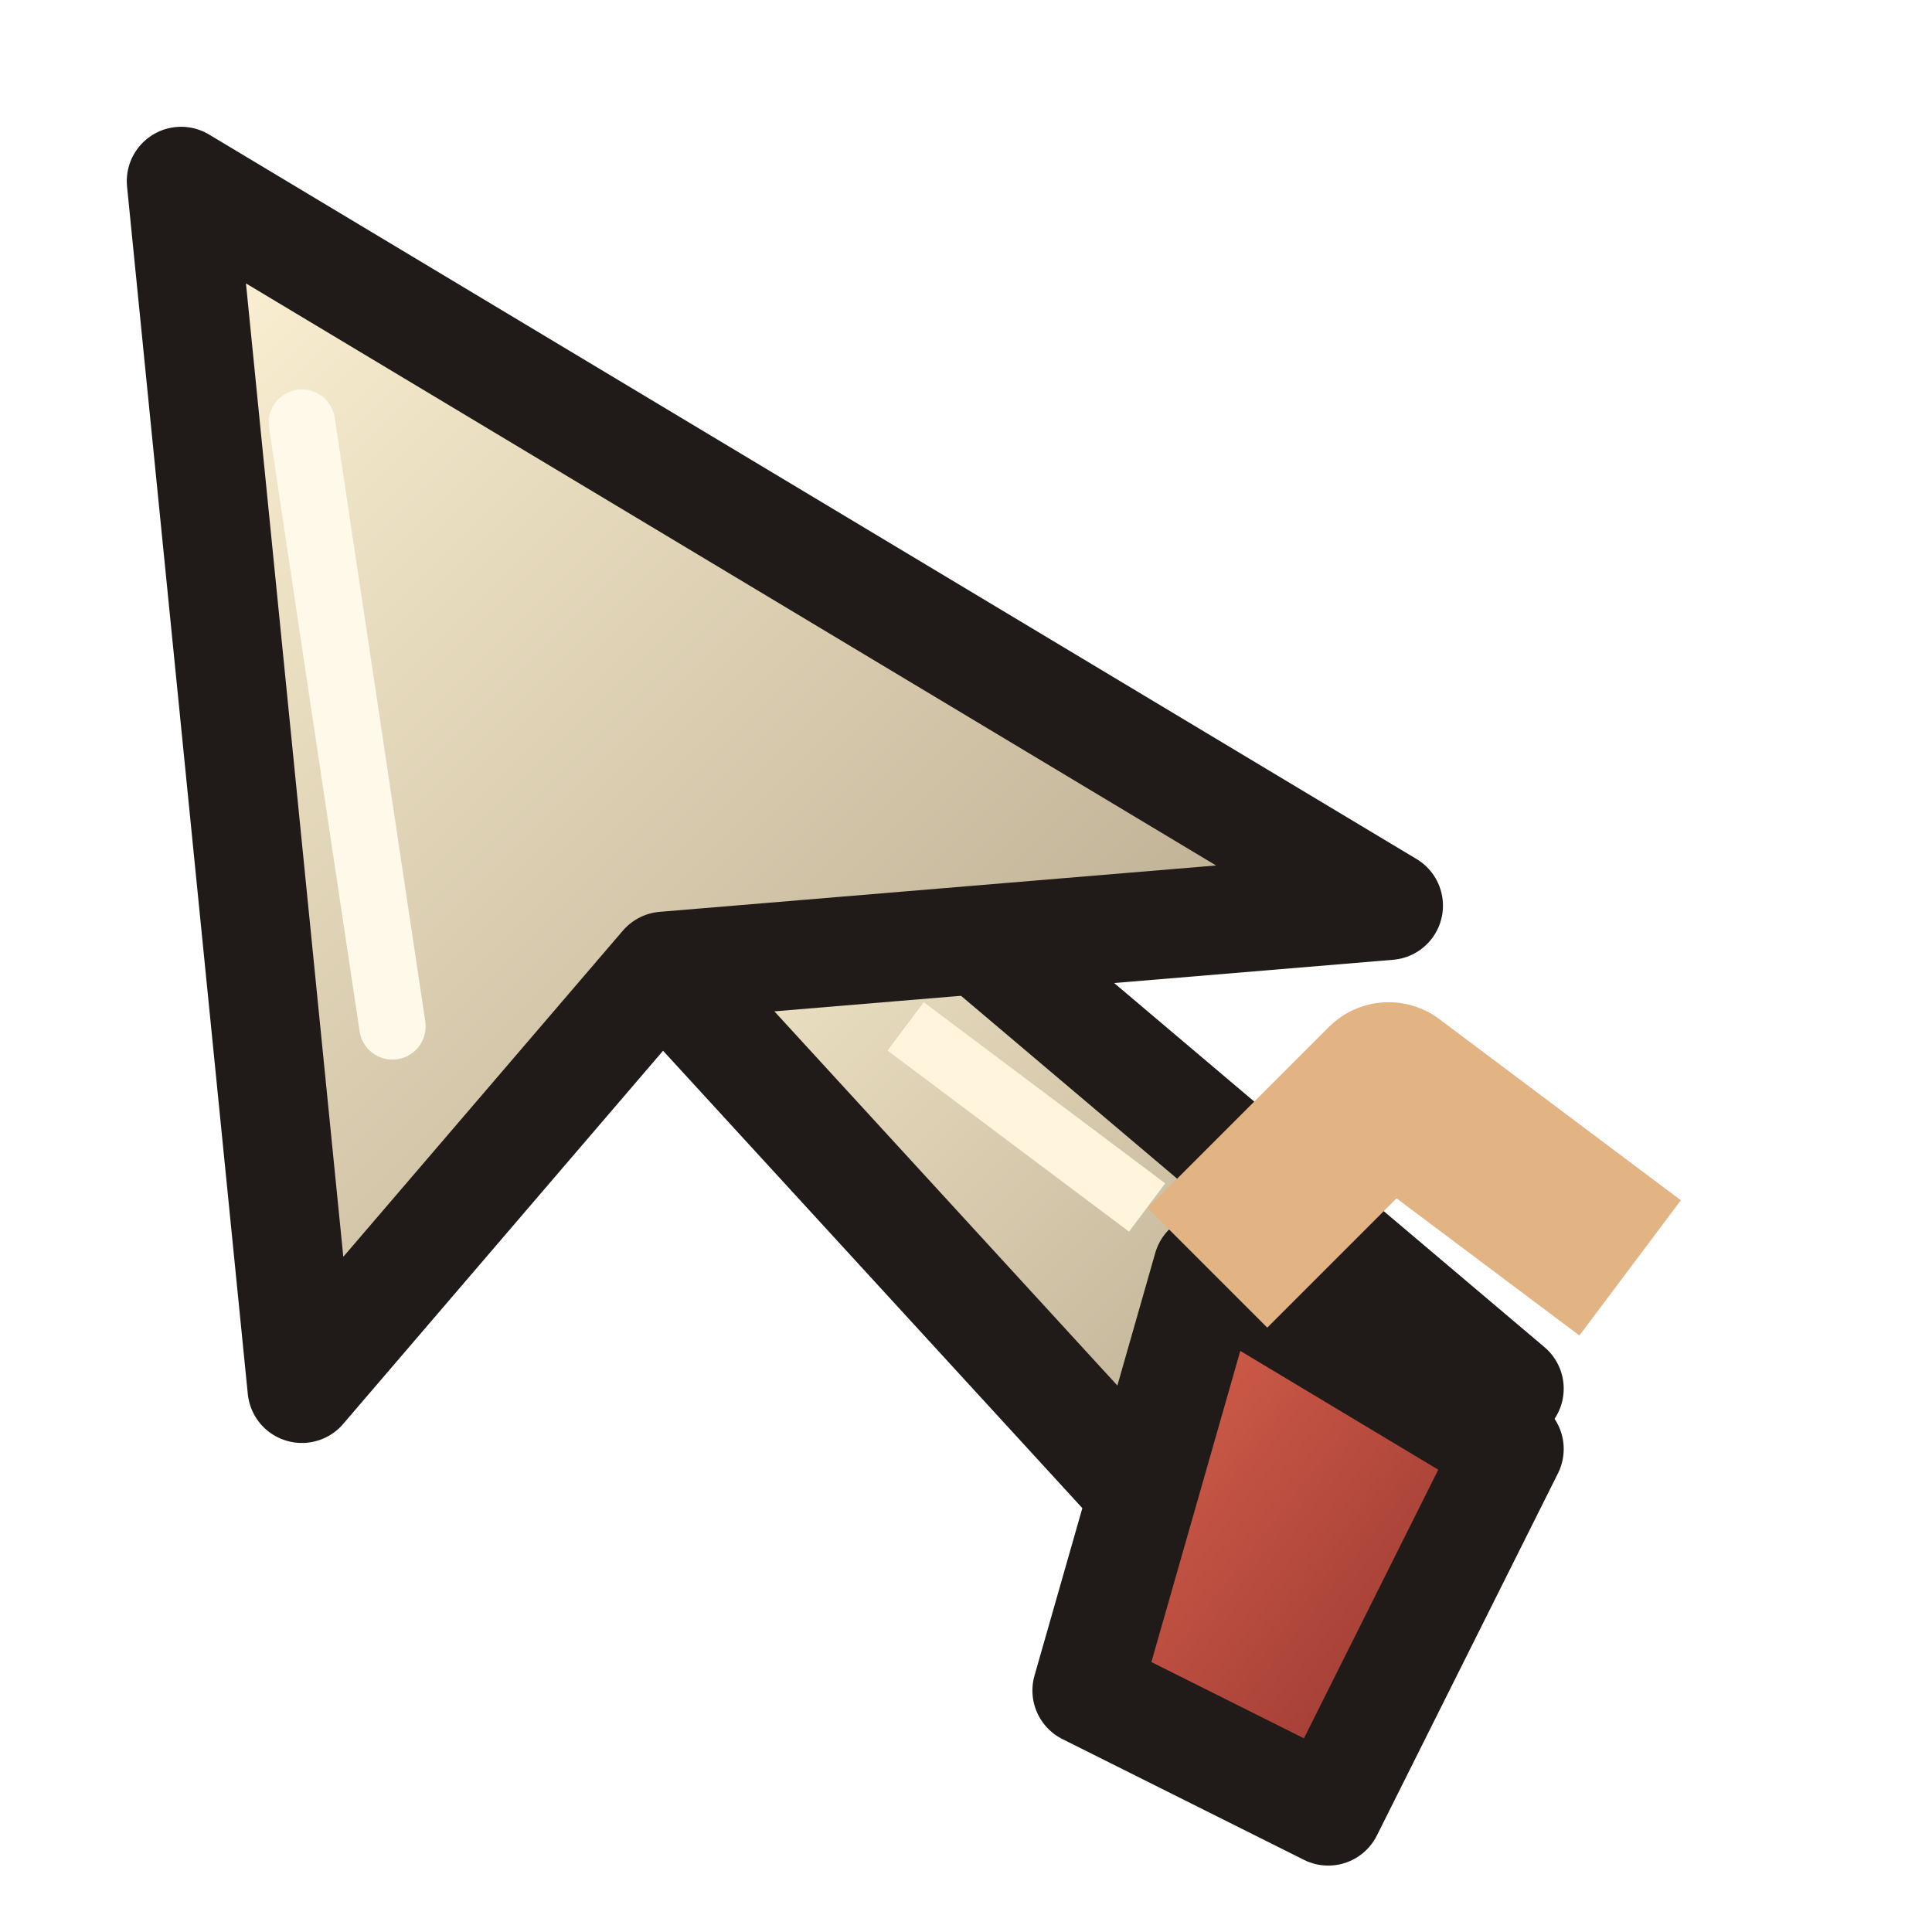
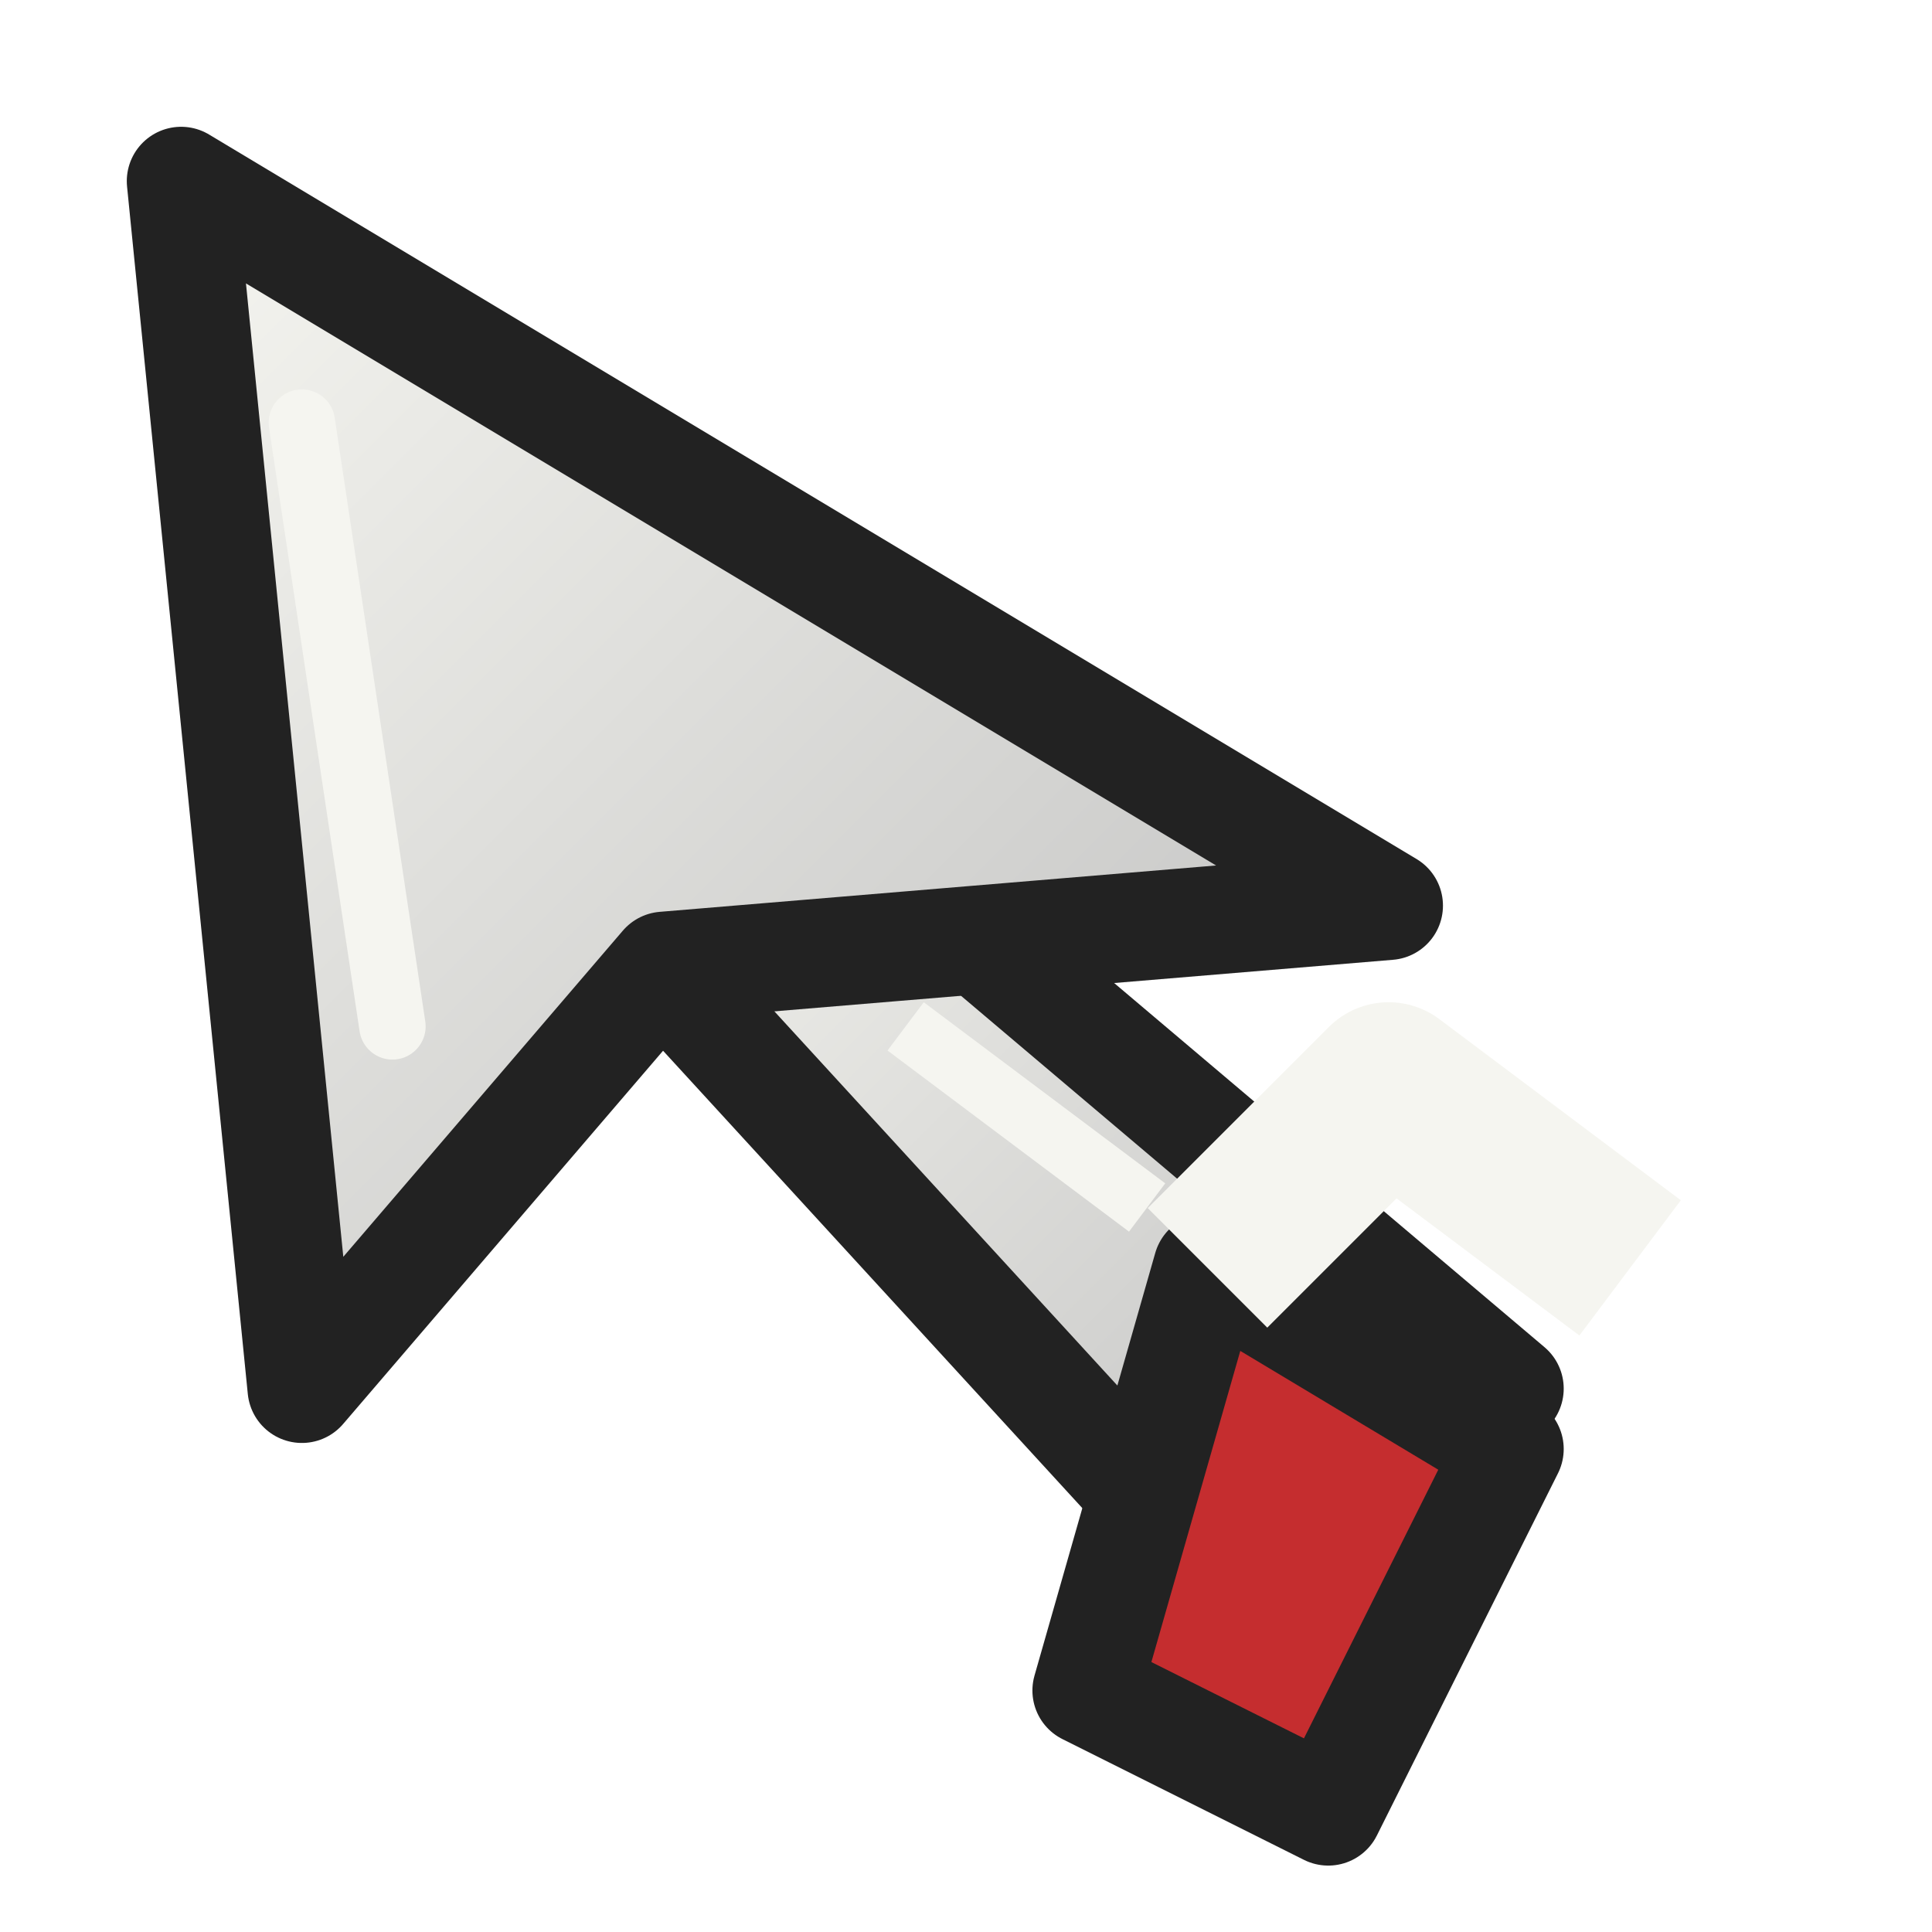
<svg xmlns="http://www.w3.org/2000/svg" width="32" height="32" viewBox="0 0 32 32">
  <defs>
    <linearGradient id="metal" x1="0" y1="0" x2="1" y2="1">
-       <stop stop-color="#fff4d7" />
-       <stop offset="1" stop-color="#a99a7e" />
+       <stop stop-color="#f5f5f0" />
+       <stop offset="1" stop-color="#bdbdbd" />
    </linearGradient>
    <linearGradient id="poignee" x1="0" y1="0" x2="1" y2="1">
-       <stop stop-color="#df6650" />
-       <stop offset="1" stop-color="#8e302c" />
+       <stop stop-color="#c52d2f" />
+       <stop offset="1" stop-color="#c52d2f" />
    </linearGradient>
  </defs>
-   <g stroke="#201b18" stroke-width="1.8" stroke-linejoin="round">
+   <g stroke="#222222" stroke-width="1.8" stroke-linejoin="round">
    <path d="M12 12 L25 23 L21 27 L10 15 Z" fill="url(#metal)" />
    <path d="M20 21 L25 24 L22 30 L18 28 Z" fill="url(#poignee)" />
-     <path d="M20 21 L23 18 L27 21" fill="none" stroke="#e2b383" stroke-width="2.8" />
+     <path d="M20 21 L23 18 L27 21" fill="none" stroke="#f5f5f0" stroke-width="2.8" />
    <path d="M3 3 L5 23 L11 16 L23 15 Z" fill="url(#metal)" />
  </g>
-   <path d="M5 7 L6.5 17" fill="none" stroke="#fff9e9" stroke-width="1.1" stroke-linecap="round" />
-   <path d="M15 17 L19 20" fill="none" stroke="#fff5dc" stroke-width="1" />
+   <path d="M5 7 L6.5 17" fill="none" stroke="#f5f5f0" stroke-width="1.1" stroke-linecap="round" />
+   <path d="M15 17 L19 20" fill="none" stroke="#f5f5f0" stroke-width="1" />
</svg>
